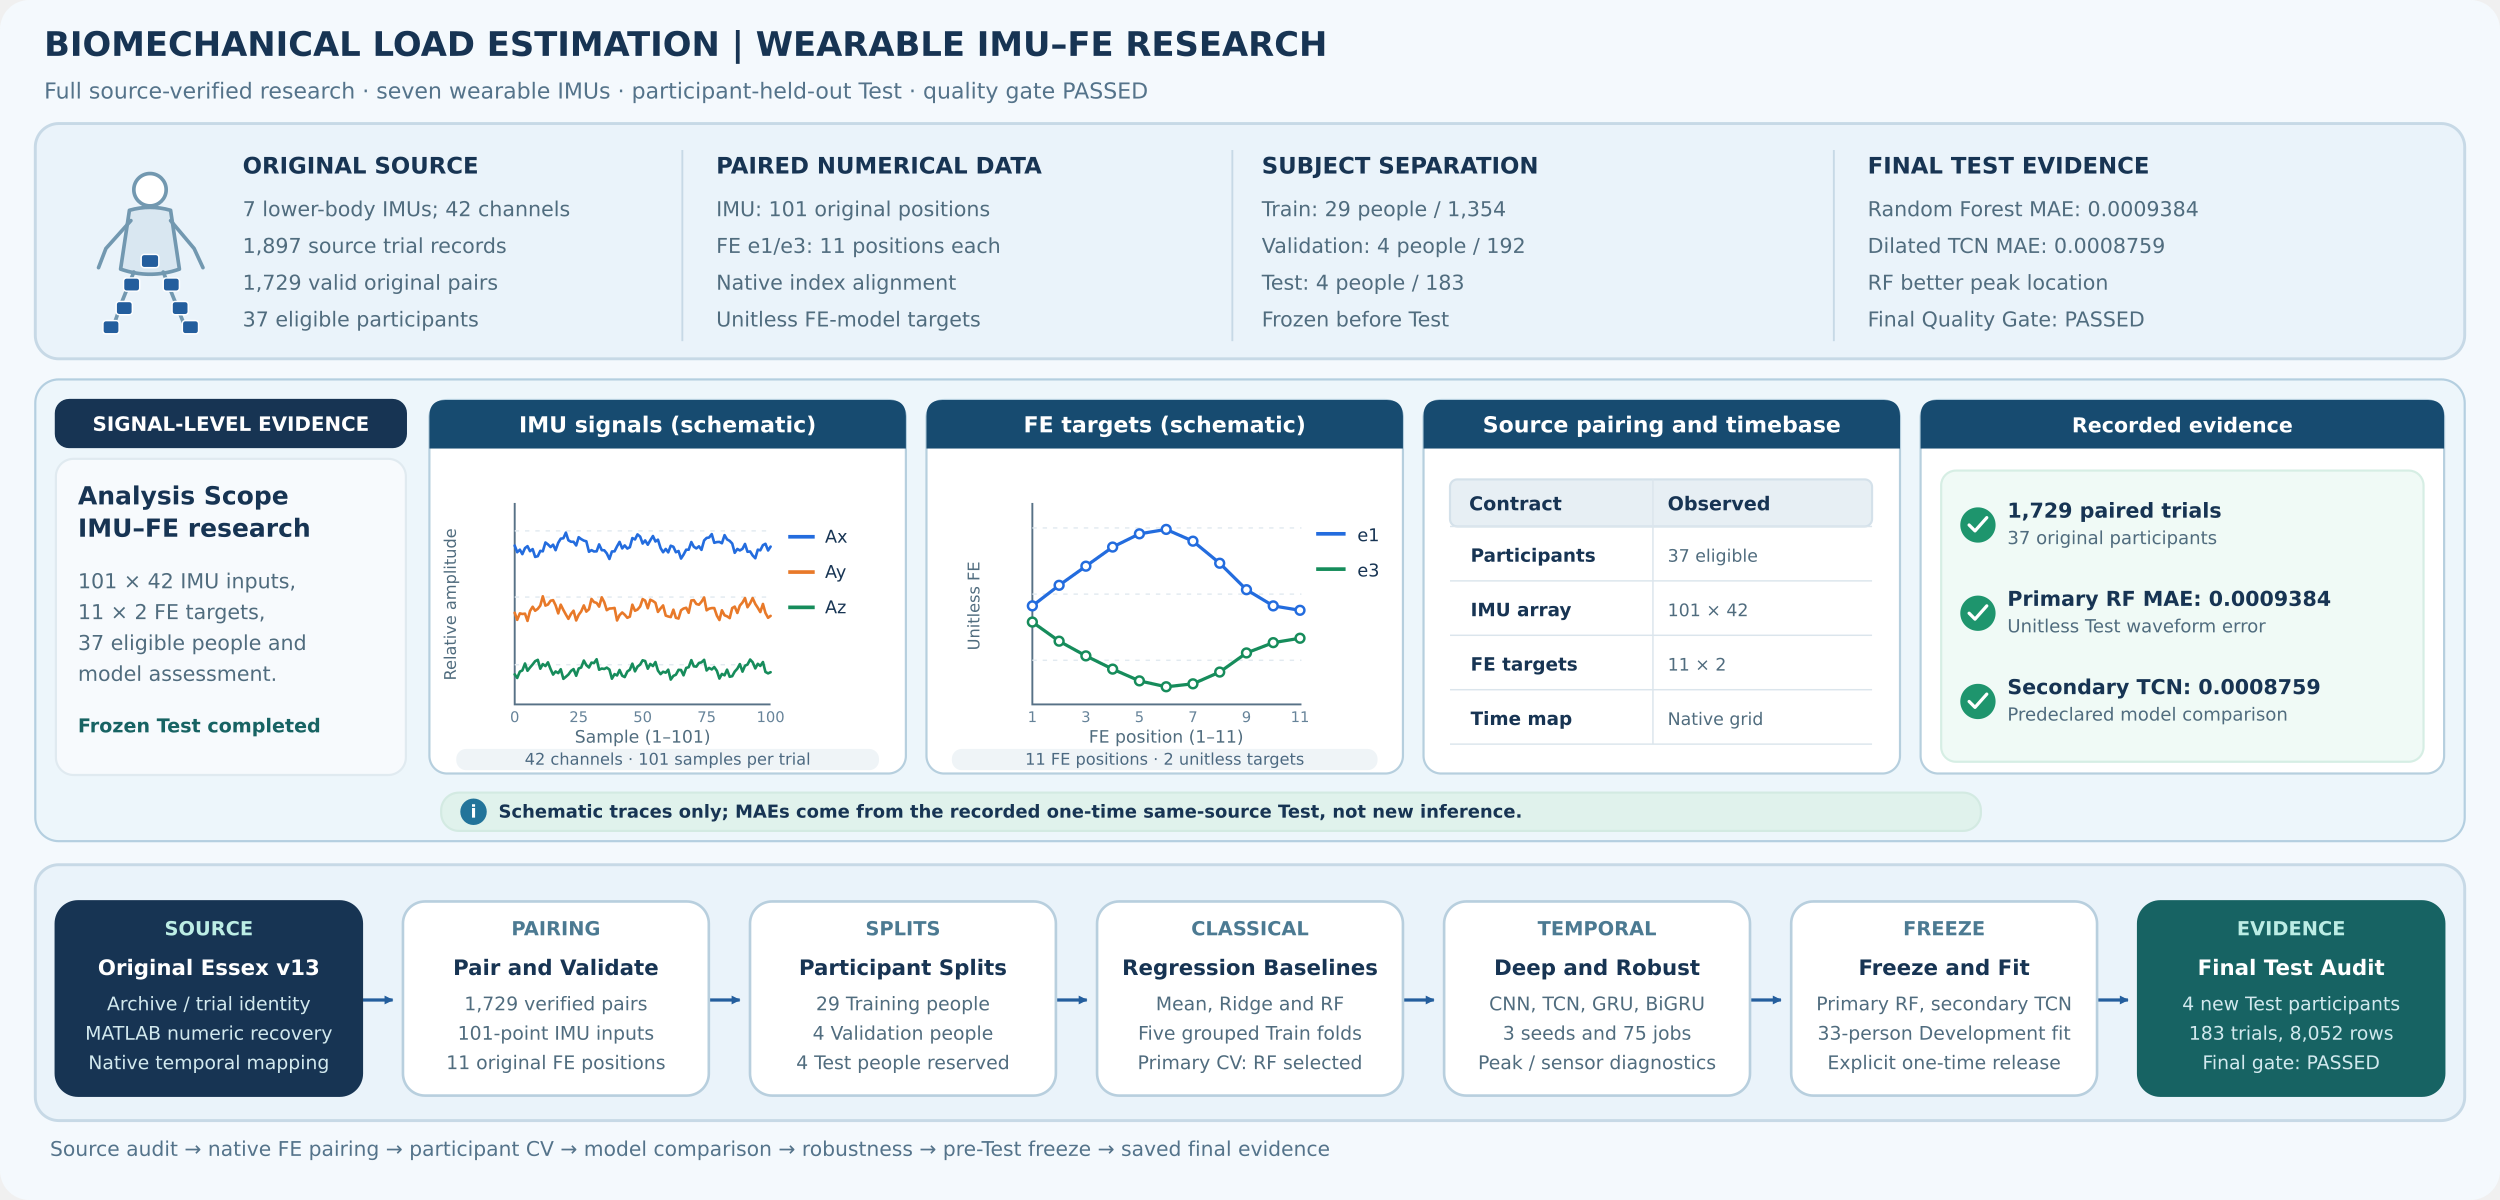
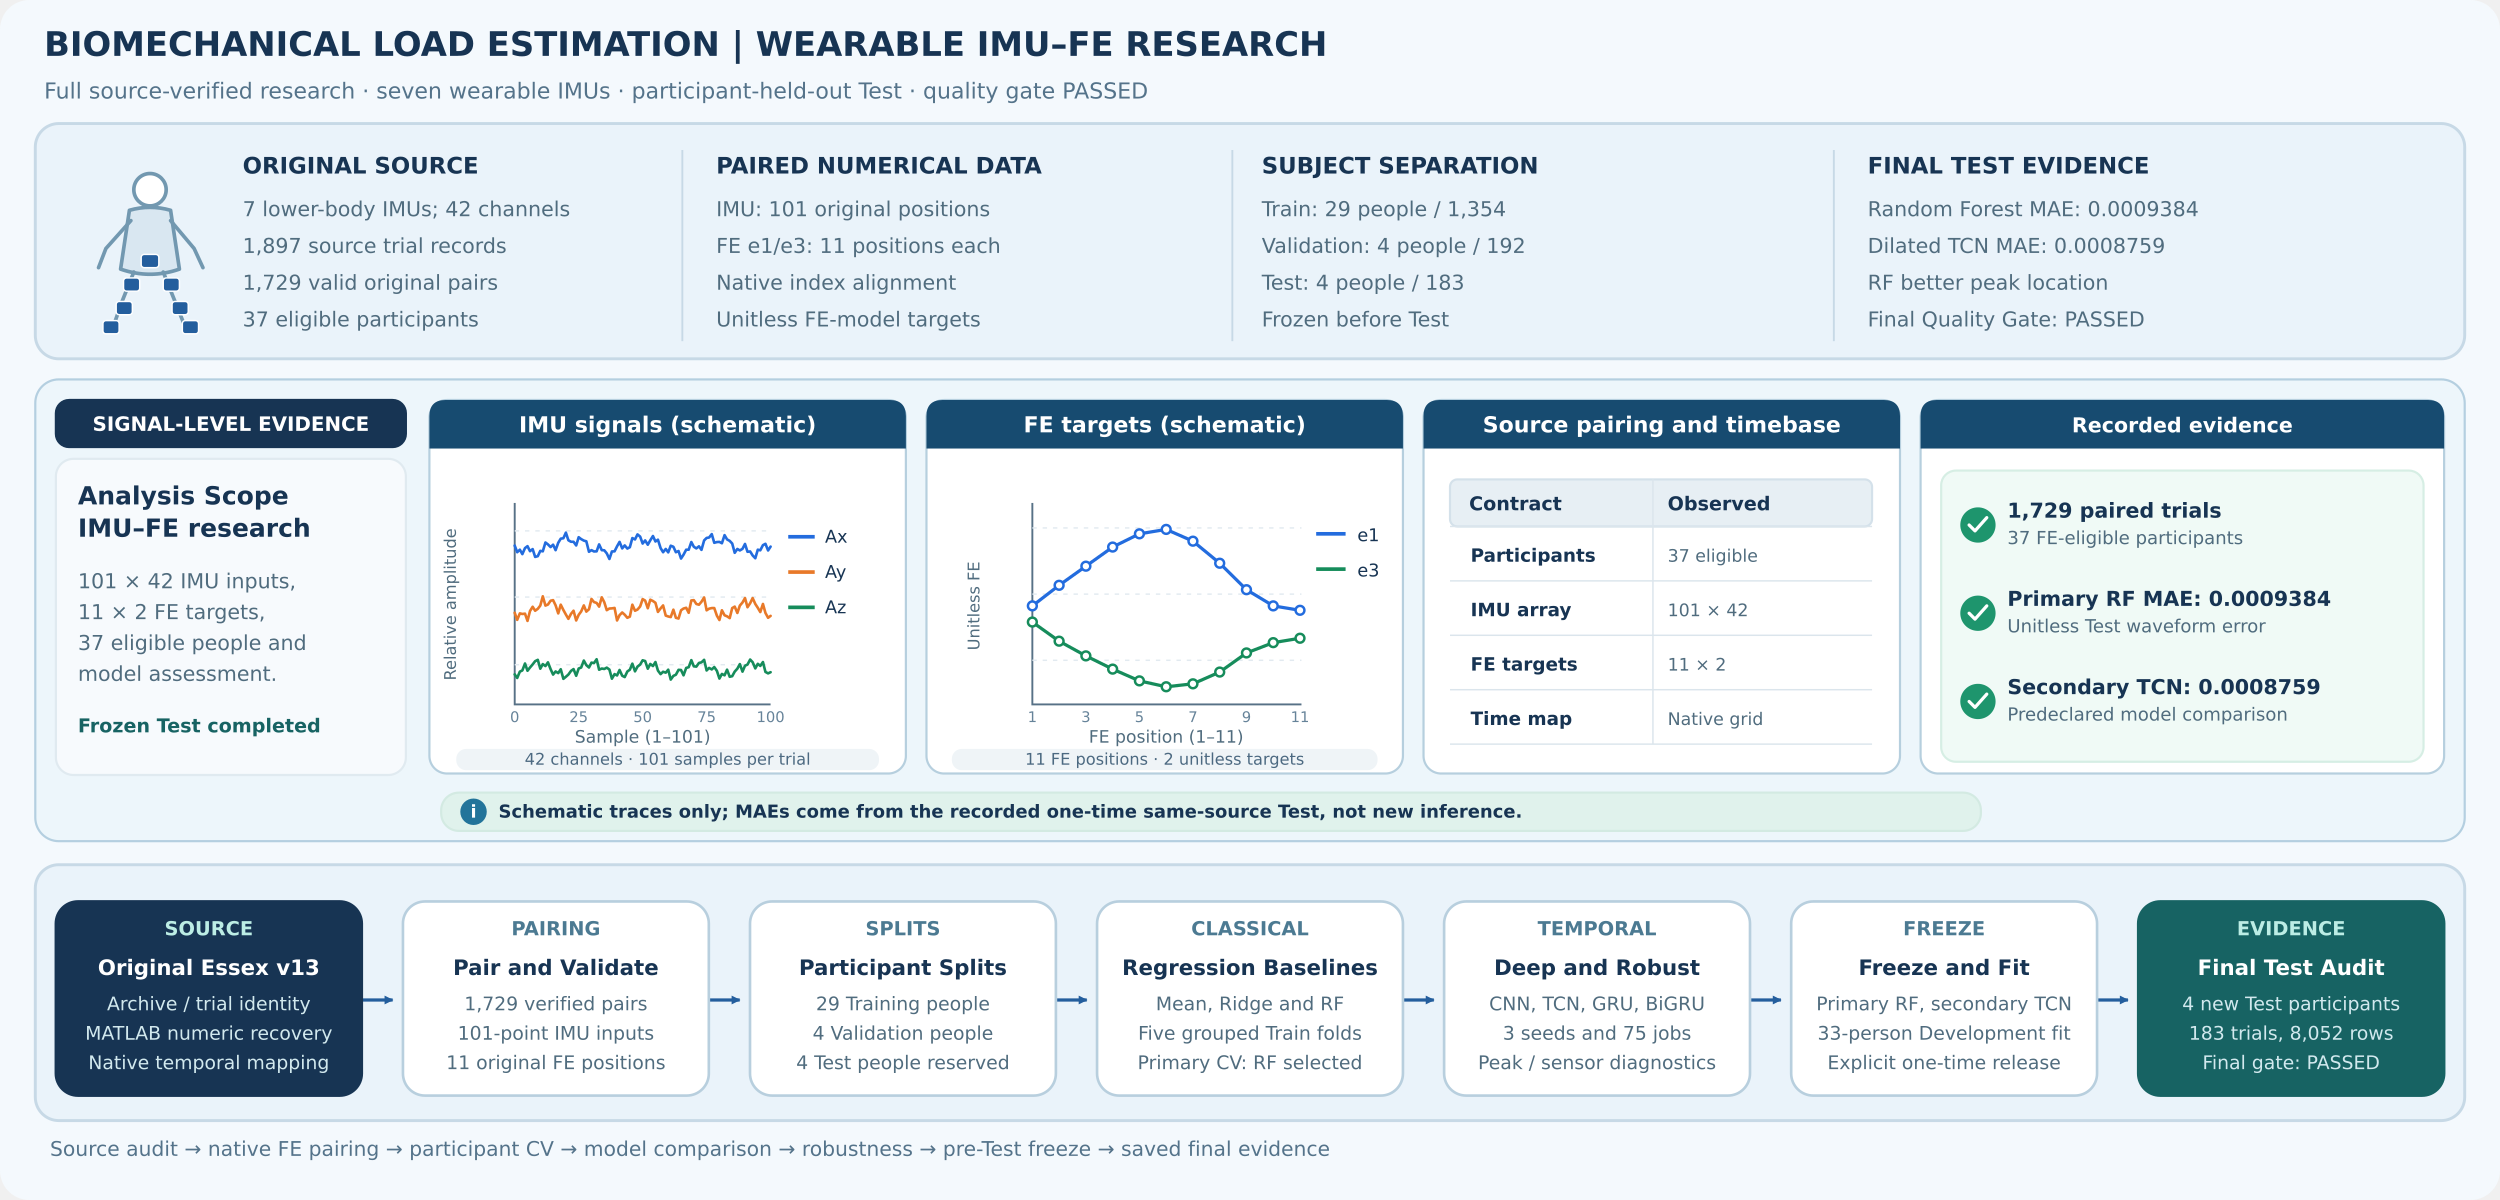
<svg xmlns="http://www.w3.org/2000/svg" width="1700" height="816" viewBox="0 0 1700 816" role="img" aria-labelledby="study-title study-desc">
  <defs>
    <marker id="small-arrow" markerUnits="userSpaceOnUse" markerWidth="6" markerHeight="6" refX="5.5" refY="3" orient="auto">
      <path d="M0 0 L6 3 L0 6 Z" fill="#245E9D" />
    </marker>
  </defs>
  <rect x="0" y="0" width="1700" height="816" rx="20" fill="#F4F9FD" />
  <g font-family="DejaVu Sans, Arial, sans-serif">
    <text x="30" y="38" font-size="23" font-weight="700" fill="#173453">BIOMECHANICAL LOAD ESTIMATION | WEARABLE IMU–FE RESEARCH</text>
    <text x="30" y="67" font-size="15" fill="#54738A">Full source-verified research · seven wearable IMUs · participant-held-out Test · quality gate PASSED</text>
    <rect x="24" y="84" width="1652" height="160" rx="16" fill="#EAF3FA" stroke="#C7D9E6" stroke-width="2" />
    <g stroke="#7298B0" stroke-width="2.5" stroke-linecap="round" stroke-linejoin="round">
      <circle cx="102" cy="129" r="11" fill="#FFFFFF" />
      <path d="M88 143 Q102 139 116 143 L122 183 Q102 190 82 183 Z" fill="#D9E7F1" />
      <path d="M89 150 L72 169 L67 182 M116 150 L132 169 L138 182 M91 185 L83 205 L76 225 M111 185 L119 205 L127 225" fill="none" />
    </g>
    <g fill="#245E9D" stroke="#FFFFFF" stroke-width="1">
      <rect x="96" y="173" width="12" height="9" rx="2" />
      <rect x="84" y="189" width="11" height="9" rx="2" />
      <rect x="111" y="189" width="11" height="9" rx="2" />
      <rect x="79" y="205" width="11" height="9" rx="2" />
      <rect x="117" y="205" width="11" height="9" rx="2" />
      <rect x="70" y="218" width="11" height="9" rx="2" />
      <rect x="124" y="218" width="11" height="9" rx="2" />
    </g>
    <g stroke="#C7D9E6" stroke-width="1.3">
      <path d="M464 102 V232" />
      <path d="M838 102 V232" />
      <path d="M1247 102 V232" />
    </g>
    <text x="165" y="118" font-size="15.5" font-weight="700" fill="#173453">ORIGINAL SOURCE</text>
    <text x="165" y="147" font-size="14" fill="#506C7E">7 lower-body IMUs; 42 channels</text>
    <text x="165" y="172" font-size="14" fill="#506C7E">1,897 source trial records</text>
    <text x="165" y="197" font-size="14" fill="#506C7E">1,729 valid original pairs</text>
    <text x="165" y="222" font-size="14" fill="#506C7E">37 eligible participants</text>
    <text x="487" y="118" font-size="15.5" font-weight="700" fill="#173453">PAIRED NUMERICAL DATA</text>
    <text x="487" y="147" font-size="14" fill="#506C7E">IMU: 101 original positions</text>
    <text x="487" y="172" font-size="14" fill="#506C7E">FE e1/e3: 11 positions each</text>
    <text x="487" y="197" font-size="14" fill="#506C7E">Native index alignment</text>
    <text x="487" y="222" font-size="14" fill="#506C7E">Unitless FE-model targets</text>
    <text x="858" y="118" font-size="15.5" font-weight="700" fill="#173453">SUBJECT SEPARATION</text>
    <text x="858" y="147" font-size="14" fill="#506C7E">Train: 29 people / 1,354</text>
    <text x="858" y="172" font-size="14" fill="#506C7E">Validation: 4 people / 192</text>
    <text x="858" y="197" font-size="14" fill="#506C7E">Test: 4 people / 183</text>
    <text x="858" y="222" font-size="14" fill="#506C7E">Frozen before Test</text>
    <text x="1270" y="118" font-size="15.5" font-weight="700" fill="#173453">FINAL TEST EVIDENCE</text>
    <text x="1270" y="147" font-size="14" fill="#506C7E">Random Forest MAE: 0.0009384</text>
    <text x="1270" y="172" font-size="14" fill="#506C7E">Dilated TCN MAE: 0.0008759</text>
    <text x="1270" y="197" font-size="14" fill="#506C7E">RF better peak location</text>
    <text x="1270" y="222" font-size="14" fill="#506C7E">Final Quality Gate: PASSED</text>
    <g aria-label="Additional signal-level evidence">
      <rect x="24" y="258" width="1652" height="314" rx="16" fill="#EDF6FB" stroke="#B4CFE0" stroke-width="1.5" />
      <rect x="38" y="272" width="238" height="32" rx="9" fill="#173453" stroke="#173453" stroke-width="1.5" />
      <text x="157" y="293" font-size="13.5" fill="#FFFFFF" font-weight="700" text-anchor="middle">SIGNAL-LEVEL EVIDENCE</text>
      <rect x="38" y="312" width="238" height="215" rx="12" fill="#F7FAFD" stroke="#E0EAF0" stroke-width="1.5" />
      <text x="53" y="343" font-size="17" fill="#173453" font-weight="700">Analysis Scope</text>
      <text x="53" y="365" font-size="17" fill="#173453" font-weight="700">IMU–FE research</text>
      <text x="53" y="400" font-size="14" fill="#506C7E">101 × 42 IMU inputs,</text>
      <text x="53" y="421" font-size="14" fill="#506C7E">11 × 2 FE targets,</text>
      <text x="53" y="442" font-size="14" fill="#506C7E">37 eligible people and</text>
      <text x="53" y="463" font-size="14" fill="#506C7E">model assessment.</text>
      <text x="53" y="498" font-size="13" fill="#176363" font-weight="700">Frozen Test completed</text>
      <rect x="292" y="272" width="324" height="254" rx="12" fill="#FFFFFF" stroke="#B6CFDE" stroke-width="1.5" />
      <path d="M303 272 H605 Q616 272 616 283 V305 H292 V283 Q292 272 303 272 Z" fill="#174B70" />
      <text x="454" y="294" font-size="15" fill="#FFFFFF" font-weight="700" text-anchor="middle">IMU signals (schematic)</text>
      <rect x="630" y="272" width="324" height="254" rx="12" fill="#FFFFFF" stroke="#B6CFDE" stroke-width="1.5" />
      <path d="M641 272 H943 Q954 272 954 283 V305 H630 V283 Q630 272 641 272 Z" fill="#174B70" />
      <text x="792" y="294" font-size="15" fill="#FFFFFF" font-weight="700" text-anchor="middle">FE targets (schematic)</text>
      <rect x="968" y="272" width="324" height="254" rx="12" fill="#FFFFFF" stroke="#B6CFDE" stroke-width="1.5" />
      <path d="M979 272 H1281 Q1292 272 1292 283 V305 H968 V283 Q968 272 979 272 Z" fill="#174B70" />
      <text x="1130" y="294" font-size="15" fill="#FFFFFF" font-weight="700" text-anchor="middle">Source pairing and timebase</text>
      <rect x="1306" y="272" width="356" height="254" rx="12" fill="#FFFFFF" stroke="#B6CFDE" stroke-width="1.5" />
      <path d="M1317 272 H1651 Q1662 272 1662 283 V305 H1306 V283 Q1306 272 1317 272 Z" fill="#174B70" />
      <text x="1484" y="294" font-size="14" fill="#FFFFFF" font-weight="700" text-anchor="middle">Recorded evidence</text>
      <g aria-label="Schematic IMU accelerometer example">
        <path d="M350 342 V479 H524" fill="none" stroke="#577186" stroke-width="1.3" />
        <path d="M350 361 H524" stroke="#E2EAF0" stroke-width="1" stroke-dasharray="3 4" />
        <path d="M350 406 H524" stroke="#E2EAF0" stroke-width="1" stroke-dasharray="3 4" />
        <path d="M350 452 H524" stroke="#E2EAF0" stroke-width="1" stroke-dasharray="3 4" />
        <polyline points="350.0,371.0 351.7,375.5 353.5,373.8 355.2,376.8 357.0,372.7 358.7,371.4 360.4,374.8 362.2,373.4 363.9,378.7 365.7,378.2 367.4,374.6 369.1,374.9 370.9,368.9 372.6,370.2 374.4,372.0 376.1,370.4 377.8,374.1 379.6,369.1 381.3,366.3 383.1,366.0 384.8,362.2 386.5,367.4 388.3,368.4 390.0,368.4 391.8,370.9 393.5,365.3 395.2,366.6 397.0,367.6 398.7,368.1 400.5,375.2 402.2,374.1 403.9,375.0 405.7,374.9 407.4,370.2 409.2,374.1 410.9,374.2 412.6,376.3 414.4,380.1 416.1,375.0 417.9,374.9 419.6,371.5 421.3,368.5 423.1,372.9 424.8,370.9 426.6,373.0 428.3,372.1 430.0,365.9 431.8,366.8 433.5,363.4 435.3,364.9 437.0,369.6 438.7,367.5 440.5,370.4 442.2,367.4 444.0,364.5 445.7,368.2 447.4,367.0 449.2,372.7 450.9,375.5 452.7,373.3 454.4,375.6 456.1,371.1 457.9,371.8 459.6,375.5 461.4,374.7 463.1,379.8 464.8,377.2 466.6,373.8 468.3,373.8 470.1,368.6 471.8,371.8 473.5,372.9 475.3,371.5 477.0,373.9 478.8,367.5 480.5,365.8 482.2,365.5 484.0,363.2 485.7,369.1 487.5,368.6 489.2,368.5 490.9,369.4 492.7,363.9 494.4,366.8 496.2,367.8 497.9,369.6 499.6,375.9 501.4,373.3 503.1,374.3 504.9,373.2 506.6,369.9 508.3,375.2 510.1,375.0 511.8,377.7 513.6,379.6 515.3,373.8 517.0,374.2 518.8,370.7 520.5,369.8 522.3,374.3 524.0,371.7" fill="none" stroke="#236CDE" stroke-width="1.8" stroke-linecap="round" stroke-linejoin="round" />
        <path d="M536 365 H554" stroke="#236CDE" stroke-width="2.5" />
        <text x="561" y="369" font-size="12" fill="#173453">Ax</text>
        <polyline points="350.0,416.7 351.7,421.5 353.5,417.1 355.2,417.5 357.0,417.3 358.7,422.2 360.4,415.5 362.2,412.6 363.9,415.3 365.7,414.0 367.4,411.8 369.1,405.5 370.9,411.8 372.6,411.1 374.4,408.5 376.1,408.1 377.8,411.6 379.6,417.1 381.3,411.2 383.1,414.8 384.8,417.9 386.5,420.8 388.3,417.4 390.0,415.3 391.8,421.9 393.5,418.1 395.2,415.8 397.0,411.7 398.7,415.9 400.5,414.3 402.2,407.3 403.9,409.4 405.7,410.0 407.4,412.5 409.2,406.2 410.9,409.5 412.6,414.9 414.4,413.8 416.1,413.7 417.9,413.4 419.6,421.9 421.3,418.3 423.1,416.5 424.8,418.0 426.6,420.1 428.3,419.3 430.0,411.2 431.8,415.3 433.5,414.5 435.3,412.4 437.0,407.4 438.7,408.4 440.5,413.6 442.2,407.8 444.0,408.7 445.7,409.9 447.4,416.1 449.2,413.7 450.9,411.7 452.7,418.6 454.4,419.2 456.1,419.6 457.9,414.6 459.6,420.1 461.4,420.6 463.1,415.0 464.8,413.8 466.6,413.3 468.3,416.7 470.1,408.3 471.8,408.1 473.5,410.7 475.3,411.2 477.0,409.2 478.8,406.3 480.5,415.0 482.2,413.9 484.0,413.5 485.7,413.5 487.5,418.7 489.2,421.6 490.9,415.0 492.7,418.4 494.4,419.1 496.2,420.3 497.9,413.5 499.6,412.5 501.4,416.8 503.1,411.8 504.9,409.7 506.6,406.7 508.3,412.9 510.1,410.2 511.8,406.7 513.6,410.7 515.3,413.3 517.0,416.2 518.8,410.7 520.5,416.8 522.3,420.1 524.0,418.8" fill="none" stroke="#E87929" stroke-width="1.8" stroke-linecap="round" stroke-linejoin="round" />
        <path d="M536 389 H554" stroke="#E87929" stroke-width="2.5" />
        <text x="561" y="393" font-size="12" fill="#173453">Ay</text>
        <polyline points="350.0,458.6 351.7,461.0 353.5,456.7 355.2,455.9 357.0,451.2 358.7,456.1 360.4,453.9 362.2,451.8 363.9,449.6 365.7,448.7 367.4,454.7 369.1,451.6 370.9,452.9 372.6,450.4 374.4,455.0 376.1,458.7 377.8,456.6 379.6,457.7 381.3,455.1 383.1,461.6 384.8,460.2 386.5,458.7 388.3,456.2 390.0,455.0 391.8,459.5 393.5,454.6 395.2,453.9 397.0,449.2 398.7,452.3 400.5,453.9 402.2,450.6 403.9,450.9 405.7,448.3 407.4,455.4 409.2,454.6 410.9,454.9 412.6,454.0 414.4,455.3 416.1,461.5 417.9,458.4 419.6,459.3 421.3,455.6 423.1,459.5 424.8,460.4 426.6,456.6 428.3,455.4 430.0,451.3 431.8,456.5 433.5,453.3 435.3,451.9 437.0,449.0 438.7,449.5 440.5,454.7 442.2,451.5 444.0,452.9 445.7,450.2 447.4,456.0 449.2,458.4 450.9,456.8 452.7,457.4 454.4,455.4 456.1,462.1 457.9,459.6 459.6,458.8 461.4,455.5 463.1,455.6 464.8,459.2 466.6,454.2 468.3,453.7 470.1,448.9 471.8,453.1 473.5,453.3 475.3,450.8 477.0,450.4 478.8,448.7 480.5,455.9 482.2,454.2 484.0,455.2 485.7,453.6 487.5,456.2 489.2,461.4 490.9,458.3 492.7,459.2 494.4,455.4 496.2,460.2 497.9,459.8 499.6,456.7 501.4,454.7 503.1,451.6 504.9,456.7 506.6,452.7 508.3,451.9 510.1,448.5 511.8,450.3 513.6,454.5 515.3,451.4 517.0,452.8 518.8,450.2 520.5,456.9 522.3,457.9 524.0,457.1" fill="none" stroke="#168C5B" stroke-width="1.8" stroke-linecap="round" stroke-linejoin="round" />
        <path d="M536 413 H554" stroke="#168C5B" stroke-width="2.5" />
        <text x="561" y="417" font-size="12" fill="#173453">Az</text>
        <text x="350" y="491" font-size="10" fill="#668399" text-anchor="middle">0</text>
        <text x="393.5" y="491" font-size="10" fill="#668399" text-anchor="middle">25</text>
        <text x="437" y="491" font-size="10" fill="#668399" text-anchor="middle">50</text>
        <text x="480.5" y="491" font-size="10" fill="#668399" text-anchor="middle">75</text>
        <text x="524" y="491" font-size="10" fill="#668399" text-anchor="middle">100</text>
        <text x="437" y="505" font-size="11.7" fill="#506C7E" text-anchor="middle">Sample (1–101)</text>
        <text x="310" y="411" font-size="11" fill="#506C7E" text-anchor="middle" transform="rotate(-90 310 411)">Relative amplitude</text>
        <rect x="311" y="510" width="286" height="13" rx="6" fill="#EFF4F7" stroke="#EFF4F7" stroke-width="1.5" />
        <text x="454" y="520" font-size="11" fill="#4C6981" text-anchor="middle">42 channels · 101 samples per trial</text>
      </g>
      <g aria-label="Schematic finite-element e1 and e3 target example">
        <path d="M702 342 V479 H885" fill="none" stroke="#577186" stroke-width="1.3" />
        <path d="M702 359 H885" stroke="#E2EAF0" stroke-width="1" stroke-dasharray="3 4" />
        <path d="M702 404 H885" stroke="#E2EAF0" stroke-width="1" stroke-dasharray="3 4" />
        <path d="M702 449 H885" stroke="#E2EAF0" stroke-width="1" stroke-dasharray="3 4" />
        <polyline points="702.0,412 720.2,398 738.4,385 756.6,372 774.8,363 793.0,360 811.2,368 829.4,383 847.6,401 865.8,412 884.0,415" fill="none" stroke="#236CDE" stroke-width="2.2" stroke-linecap="round" stroke-linejoin="round" />
        <circle cx="702.0" cy="412" r="3" fill="#FFFFFF" stroke="#236CDE" stroke-width="1.7" />
        <circle cx="720.2" cy="398" r="3" fill="#FFFFFF" stroke="#236CDE" stroke-width="1.7" />
        <circle cx="738.4" cy="385" r="3" fill="#FFFFFF" stroke="#236CDE" stroke-width="1.7" />
        <circle cx="756.6" cy="372" r="3" fill="#FFFFFF" stroke="#236CDE" stroke-width="1.7" />
        <circle cx="774.8" cy="363" r="3" fill="#FFFFFF" stroke="#236CDE" stroke-width="1.7" />
        <circle cx="793.0" cy="360" r="3" fill="#FFFFFF" stroke="#236CDE" stroke-width="1.7" />
        <circle cx="811.2" cy="368" r="3" fill="#FFFFFF" stroke="#236CDE" stroke-width="1.7" />
        <circle cx="829.4" cy="383" r="3" fill="#FFFFFF" stroke="#236CDE" stroke-width="1.7" />
        <circle cx="847.6" cy="401" r="3" fill="#FFFFFF" stroke="#236CDE" stroke-width="1.7" />
        <circle cx="865.8" cy="412" r="3" fill="#FFFFFF" stroke="#236CDE" stroke-width="1.7" />
        <circle cx="884.0" cy="415" r="3" fill="#FFFFFF" stroke="#236CDE" stroke-width="1.7" />
        <polyline points="702.0,423 720.2,436 738.4,446 756.6,455 774.8,463 793.0,467 811.2,465 829.4,457 847.6,444 865.8,437 884.0,434" fill="none" stroke="#168C5B" stroke-width="2.2" stroke-linecap="round" stroke-linejoin="round" />
        <circle cx="702.0" cy="423" r="3" fill="#FFFFFF" stroke="#168C5B" stroke-width="1.7" />
        <circle cx="720.2" cy="436" r="3" fill="#FFFFFF" stroke="#168C5B" stroke-width="1.7" />
        <circle cx="738.4" cy="446" r="3" fill="#FFFFFF" stroke="#168C5B" stroke-width="1.7" />
        <circle cx="756.6" cy="455" r="3" fill="#FFFFFF" stroke="#168C5B" stroke-width="1.7" />
        <circle cx="774.8" cy="463" r="3" fill="#FFFFFF" stroke="#168C5B" stroke-width="1.7" />
        <circle cx="793.0" cy="467" r="3" fill="#FFFFFF" stroke="#168C5B" stroke-width="1.7" />
        <circle cx="811.2" cy="465" r="3" fill="#FFFFFF" stroke="#168C5B" stroke-width="1.7" />
        <circle cx="829.4" cy="457" r="3" fill="#FFFFFF" stroke="#168C5B" stroke-width="1.7" />
        <circle cx="847.6" cy="444" r="3" fill="#FFFFFF" stroke="#168C5B" stroke-width="1.7" />
        <circle cx="865.8" cy="437" r="3" fill="#FFFFFF" stroke="#168C5B" stroke-width="1.7" />
        <circle cx="884.0" cy="434" r="3" fill="#FFFFFF" stroke="#168C5B" stroke-width="1.7" />
        <text x="702" y="491" font-size="10" fill="#668399" text-anchor="middle">1</text>
        <text x="738.4" y="491" font-size="10" fill="#668399" text-anchor="middle">3</text>
        <text x="774.8" y="491" font-size="10" fill="#668399" text-anchor="middle">5</text>
        <text x="811.2" y="491" font-size="10" fill="#668399" text-anchor="middle">7</text>
        <text x="847.6" y="491" font-size="10" fill="#668399" text-anchor="middle">9</text>
        <text x="884" y="491" font-size="10" fill="#668399" text-anchor="middle">11</text>
        <text x="793" y="505" font-size="11.7" fill="#506C7E" text-anchor="middle">FE position (1–11)</text>
        <text x="666" y="412" font-size="11" fill="#506C7E" text-anchor="middle" transform="rotate(-90 666 412)">Unitless FE</text>
        <path d="M895 363 H915" stroke="#236CDE" stroke-width="2.5" />
        <text x="923" y="368" font-size="12" fill="#173453">e1</text>
        <path d="M895 387 H915" stroke="#168C5B" stroke-width="2.5" />
        <text x="923" y="392" font-size="12" fill="#173453">e3</text>
        <rect x="648" y="510" width="288" height="13" rx="6" fill="#EFF4F7" stroke="#EFF4F7" stroke-width="1.5" />
        <text x="792" y="520" font-size="11" fill="#4C6981" text-anchor="middle">11 FE positions · 2 unitless targets</text>
      </g>
      <g aria-label="Source schema fields">
        <rect x="986" y="326" width="287" height="32" rx="5" fill="#E7EFF4" stroke="#D4E1EA" stroke-width="1.5" />
        <text x="999" y="347" font-size="13" fill="#173453" font-weight="700">Contract</text>
        <text x="1134" y="347" font-size="13" fill="#173453" font-weight="700">Observed</text>
        <path d="M986 358 H1273" stroke="#DBE5EC" stroke-width="1" />
        <path d="M986 395 H1273" stroke="#DBE5EC" stroke-width="1" />
        <path d="M986 432 H1273" stroke="#DBE5EC" stroke-width="1" />
        <path d="M986 469 H1273" stroke="#DBE5EC" stroke-width="1" />
        <path d="M986 506 H1273" stroke="#DBE5EC" stroke-width="1" />
        <path d="M1124 326 V506" stroke="#DBE5EC" stroke-width="1" />
        <text x="1000" y="382" font-size="12.5" fill="#173453" font-weight="700">Participants</text>
        <text x="1134" y="382" font-size="11.8" fill="#506C7E">37 eligible</text>
        <text x="1000" y="419" font-size="12.5" fill="#173453" font-weight="700">IMU array</text>
        <text x="1134" y="419" font-size="11.8" fill="#506C7E">101 × 42</text>
        <text x="1000" y="456" font-size="12.5" fill="#173453" font-weight="700">FE targets</text>
        <text x="1134" y="456" font-size="11.8" fill="#506C7E">11 × 2</text>
        <text x="1000" y="493" font-size="12.5" fill="#173453" font-weight="700">Time map</text>
        <text x="1134" y="493" font-size="11.8" fill="#506C7E">Native grid</text>
      </g>
      <g aria-label="Recorded source audit outcomes">
        <rect x="1320" y="320" width="328" height="198" rx="10" fill="#F0FAF6" stroke="#D6EEE4" stroke-width="1.5" />
        <circle cx="1345" cy="357" r="12" fill="#1E956D" />
        <path d="M1339 357 L1343 361 L1351 352" stroke="#FFFFFF" stroke-width="2.2" fill="none" stroke-linecap="round" stroke-linejoin="round" />
        <circle cx="1345" cy="417" r="12" fill="#1E956D" />
        <path d="M1339 417 L1343 421 L1351 412" stroke="#FFFFFF" stroke-width="2.2" fill="none" stroke-linecap="round" stroke-linejoin="round" />
        <circle cx="1345" cy="477" r="12" fill="#1E956D" />
        <path d="M1339 477 L1343 481 L1351 472" stroke="#FFFFFF" stroke-width="2.2" fill="none" stroke-linecap="round" stroke-linejoin="round" />
        <text x="1365" y="352" font-size="14" fill="#173453" font-weight="700">1,729 paired trials</text>
-         <text x="1365" y="370" font-size="12.3" fill="#506C7E">37 original participants</text>
+         <text x="1365" y="370" font-size="12.3" fill="#506C7E">37 FE-eligible participants</text>
        <text x="1365" y="412" font-size="14" fill="#173453" font-weight="700">Primary RF MAE: 0.0009384</text>
        <text x="1365" y="430" font-size="12.3" fill="#506C7E">Unitless Test waveform error</text>
        <text x="1365" y="472" font-size="14" fill="#173453" font-weight="700">Secondary TCN: 0.0008759</text>
        <text x="1365" y="490" font-size="12.3" fill="#506C7E">Predeclared model comparison</text>
      </g>
      <rect x="300" y="539" width="1047" height="26" rx="12" fill="#E0F2EC" stroke="#D3EAE2" stroke-width="1.5" />
      <circle cx="322" cy="552" r="9" fill="#23749A" />
      <text x="322" y="556" font-size="12" fill="#FFFFFF" font-weight="700" text-anchor="middle">i</text>
      <text x="339" y="556" font-size="12.2" fill="#173453" font-weight="700">Schematic traces only; MAEs come from the recorded one-time same-source Test, not new inference.</text>
    </g>
    <g transform="translate(0 326)" aria-label="Preserved complete research workflow">
      <rect x="24" y="262" width="1652" height="174" rx="16" fill="#EAF3FA" stroke="#C7D9E6" stroke-width="2" />
      <g aria-label="Sequential source-verified research workflow">
        <path d="M246 354 H267" fill="none" stroke="#245E9D" stroke-width="2.2" marker-end="url(#small-arrow)" />
        <path d="M482 354 H503" fill="none" stroke="#245E9D" stroke-width="2.2" marker-end="url(#small-arrow)" />
        <path d="M718 354 H739" fill="none" stroke="#245E9D" stroke-width="2.2" marker-end="url(#small-arrow)" />
        <path d="M954 354 H975" fill="none" stroke="#245E9D" stroke-width="2.2" marker-end="url(#small-arrow)" />
        <path d="M1190 354 H1211" fill="none" stroke="#245E9D" stroke-width="2.2" marker-end="url(#small-arrow)" />
        <path d="M1426 354 H1447" fill="none" stroke="#245E9D" stroke-width="2.2" marker-end="url(#small-arrow)" />
        <g role="group" aria-label="Original Essex v13">
          <rect x="38" y="287" width="208" height="132" rx="15" fill="#173453" stroke="#173453" stroke-width="1.8" />
          <text x="142" y="310" font-size="13.2" fill="#BCEDE5" font-weight="700" text-anchor="middle">SOURCE</text>
          <text x="142" y="337" font-size="14.5" font-weight="700" fill="#FFFFFF" text-anchor="middle">Original Essex v13</text>
          <text x="142" y="361" font-size="12.8" fill="#D2E9EE" text-anchor="middle">Archive / trial identity</text>
          <text x="142" y="381" font-size="12.8" fill="#D2E9EE" text-anchor="middle">MATLAB numeric recovery</text>
          <text x="142" y="401" font-size="12.8" fill="#D2E9EE" text-anchor="middle">Native temporal mapping</text>
        </g>
        <g role="group" aria-label="Pair and Validate">
          <rect x="274" y="287" width="208" height="132" rx="15" fill="#FFFFFF" stroke="#B8CFDE" stroke-width="1.8" />
          <text x="378" y="310" font-size="13.2" fill="#4C7A92" font-weight="700" text-anchor="middle">PAIRING</text>
          <text x="378" y="337" font-size="14.5" font-weight="700" fill="#173453" text-anchor="middle">Pair and Validate</text>
          <text x="378" y="361" font-size="12.8" fill="#506C7E" text-anchor="middle">1,729 verified pairs</text>
          <text x="378" y="381" font-size="12.8" fill="#506C7E" text-anchor="middle">101-point IMU inputs</text>
          <text x="378" y="401" font-size="12.8" fill="#506C7E" text-anchor="middle">11 original FE positions</text>
        </g>
        <g role="group" aria-label="Participant Splits">
          <rect x="510" y="287" width="208" height="132" rx="15" fill="#FFFFFF" stroke="#B8CFDE" stroke-width="1.8" />
          <text x="614" y="310" font-size="13.2" fill="#4C7A92" font-weight="700" text-anchor="middle">SPLITS</text>
          <text x="614" y="337" font-size="14.5" font-weight="700" fill="#173453" text-anchor="middle">Participant Splits</text>
          <text x="614" y="361" font-size="12.8" fill="#506C7E" text-anchor="middle">29 Training people</text>
          <text x="614" y="381" font-size="12.8" fill="#506C7E" text-anchor="middle">4 Validation people</text>
          <text x="614" y="401" font-size="12.8" fill="#506C7E" text-anchor="middle">4 Test people reserved</text>
        </g>
        <g role="group" aria-label="Regression Baselines">
          <rect x="746" y="287" width="208" height="132" rx="15" fill="#FFFFFF" stroke="#B8CFDE" stroke-width="1.8" />
          <text x="850" y="310" font-size="13.2" fill="#4C7A92" font-weight="700" text-anchor="middle">CLASSICAL</text>
          <text x="850" y="337" font-size="14.5" font-weight="700" fill="#173453" text-anchor="middle">Regression Baselines</text>
          <text x="850" y="361" font-size="12.8" fill="#506C7E" text-anchor="middle">Mean, Ridge and RF</text>
          <text x="850" y="381" font-size="12.8" fill="#506C7E" text-anchor="middle">Five grouped Train folds</text>
          <text x="850" y="401" font-size="12.8" fill="#506C7E" text-anchor="middle">Primary CV: RF selected</text>
        </g>
        <g role="group" aria-label="Deep and Robust">
          <rect x="982" y="287" width="208" height="132" rx="15" fill="#FFFFFF" stroke="#B8CFDE" stroke-width="1.8" />
          <text x="1086" y="310" font-size="13.2" fill="#4C7A92" font-weight="700" text-anchor="middle">TEMPORAL</text>
          <text x="1086" y="337" font-size="14.5" font-weight="700" fill="#173453" text-anchor="middle">Deep and Robust</text>
          <text x="1086" y="361" font-size="12.8" fill="#506C7E" text-anchor="middle">CNN, TCN, GRU, BiGRU</text>
          <text x="1086" y="381" font-size="12.8" fill="#506C7E" text-anchor="middle">3 seeds and 75 jobs</text>
          <text x="1086" y="401" font-size="12.8" fill="#506C7E" text-anchor="middle">Peak / sensor diagnostics</text>
        </g>
        <g role="group" aria-label="Freeze and Fit">
          <rect x="1218" y="287" width="208" height="132" rx="15" fill="#FFFFFF" stroke="#B8CFDE" stroke-width="1.8" />
          <text x="1322" y="310" font-size="13.2" fill="#4C7A92" font-weight="700" text-anchor="middle">FREEZE</text>
          <text x="1322" y="337" font-size="14.5" font-weight="700" fill="#173453" text-anchor="middle">Freeze and Fit</text>
          <text x="1322" y="361" font-size="12.8" fill="#506C7E" text-anchor="middle">Primary RF, secondary TCN</text>
          <text x="1322" y="381" font-size="12.8" fill="#506C7E" text-anchor="middle">33-person Development fit</text>
          <text x="1322" y="401" font-size="12.8" fill="#506C7E" text-anchor="middle">Explicit one-time release</text>
        </g>
        <g role="group" aria-label="Final Test Audit">
          <rect x="1454" y="287" width="208" height="132" rx="15" fill="#176363" stroke="#176363" stroke-width="1.8" />
          <text x="1558" y="310" font-size="13.2" fill="#BCEDE5" font-weight="700" text-anchor="middle">EVIDENCE</text>
          <text x="1558" y="337" font-size="14.5" font-weight="700" fill="#FFFFFF" text-anchor="middle">Final Test Audit</text>
          <text x="1558" y="361" font-size="12.8" fill="#D2E9EE" text-anchor="middle">4 new Test participants</text>
          <text x="1558" y="381" font-size="12.8" fill="#D2E9EE" text-anchor="middle">183 trials, 8,052 rows</text>
          <text x="1558" y="401" font-size="12.8" fill="#D2E9EE" text-anchor="middle">Final gate: PASSED</text>
        </g>
      </g>
      <text x="34" y="460" font-size="13.8" fill="#54738A">Source audit → native FE pairing → participant CV → model comparison → robustness → pre-Test freeze → saved final evidence</text>
    </g>
  </g>
</svg>
